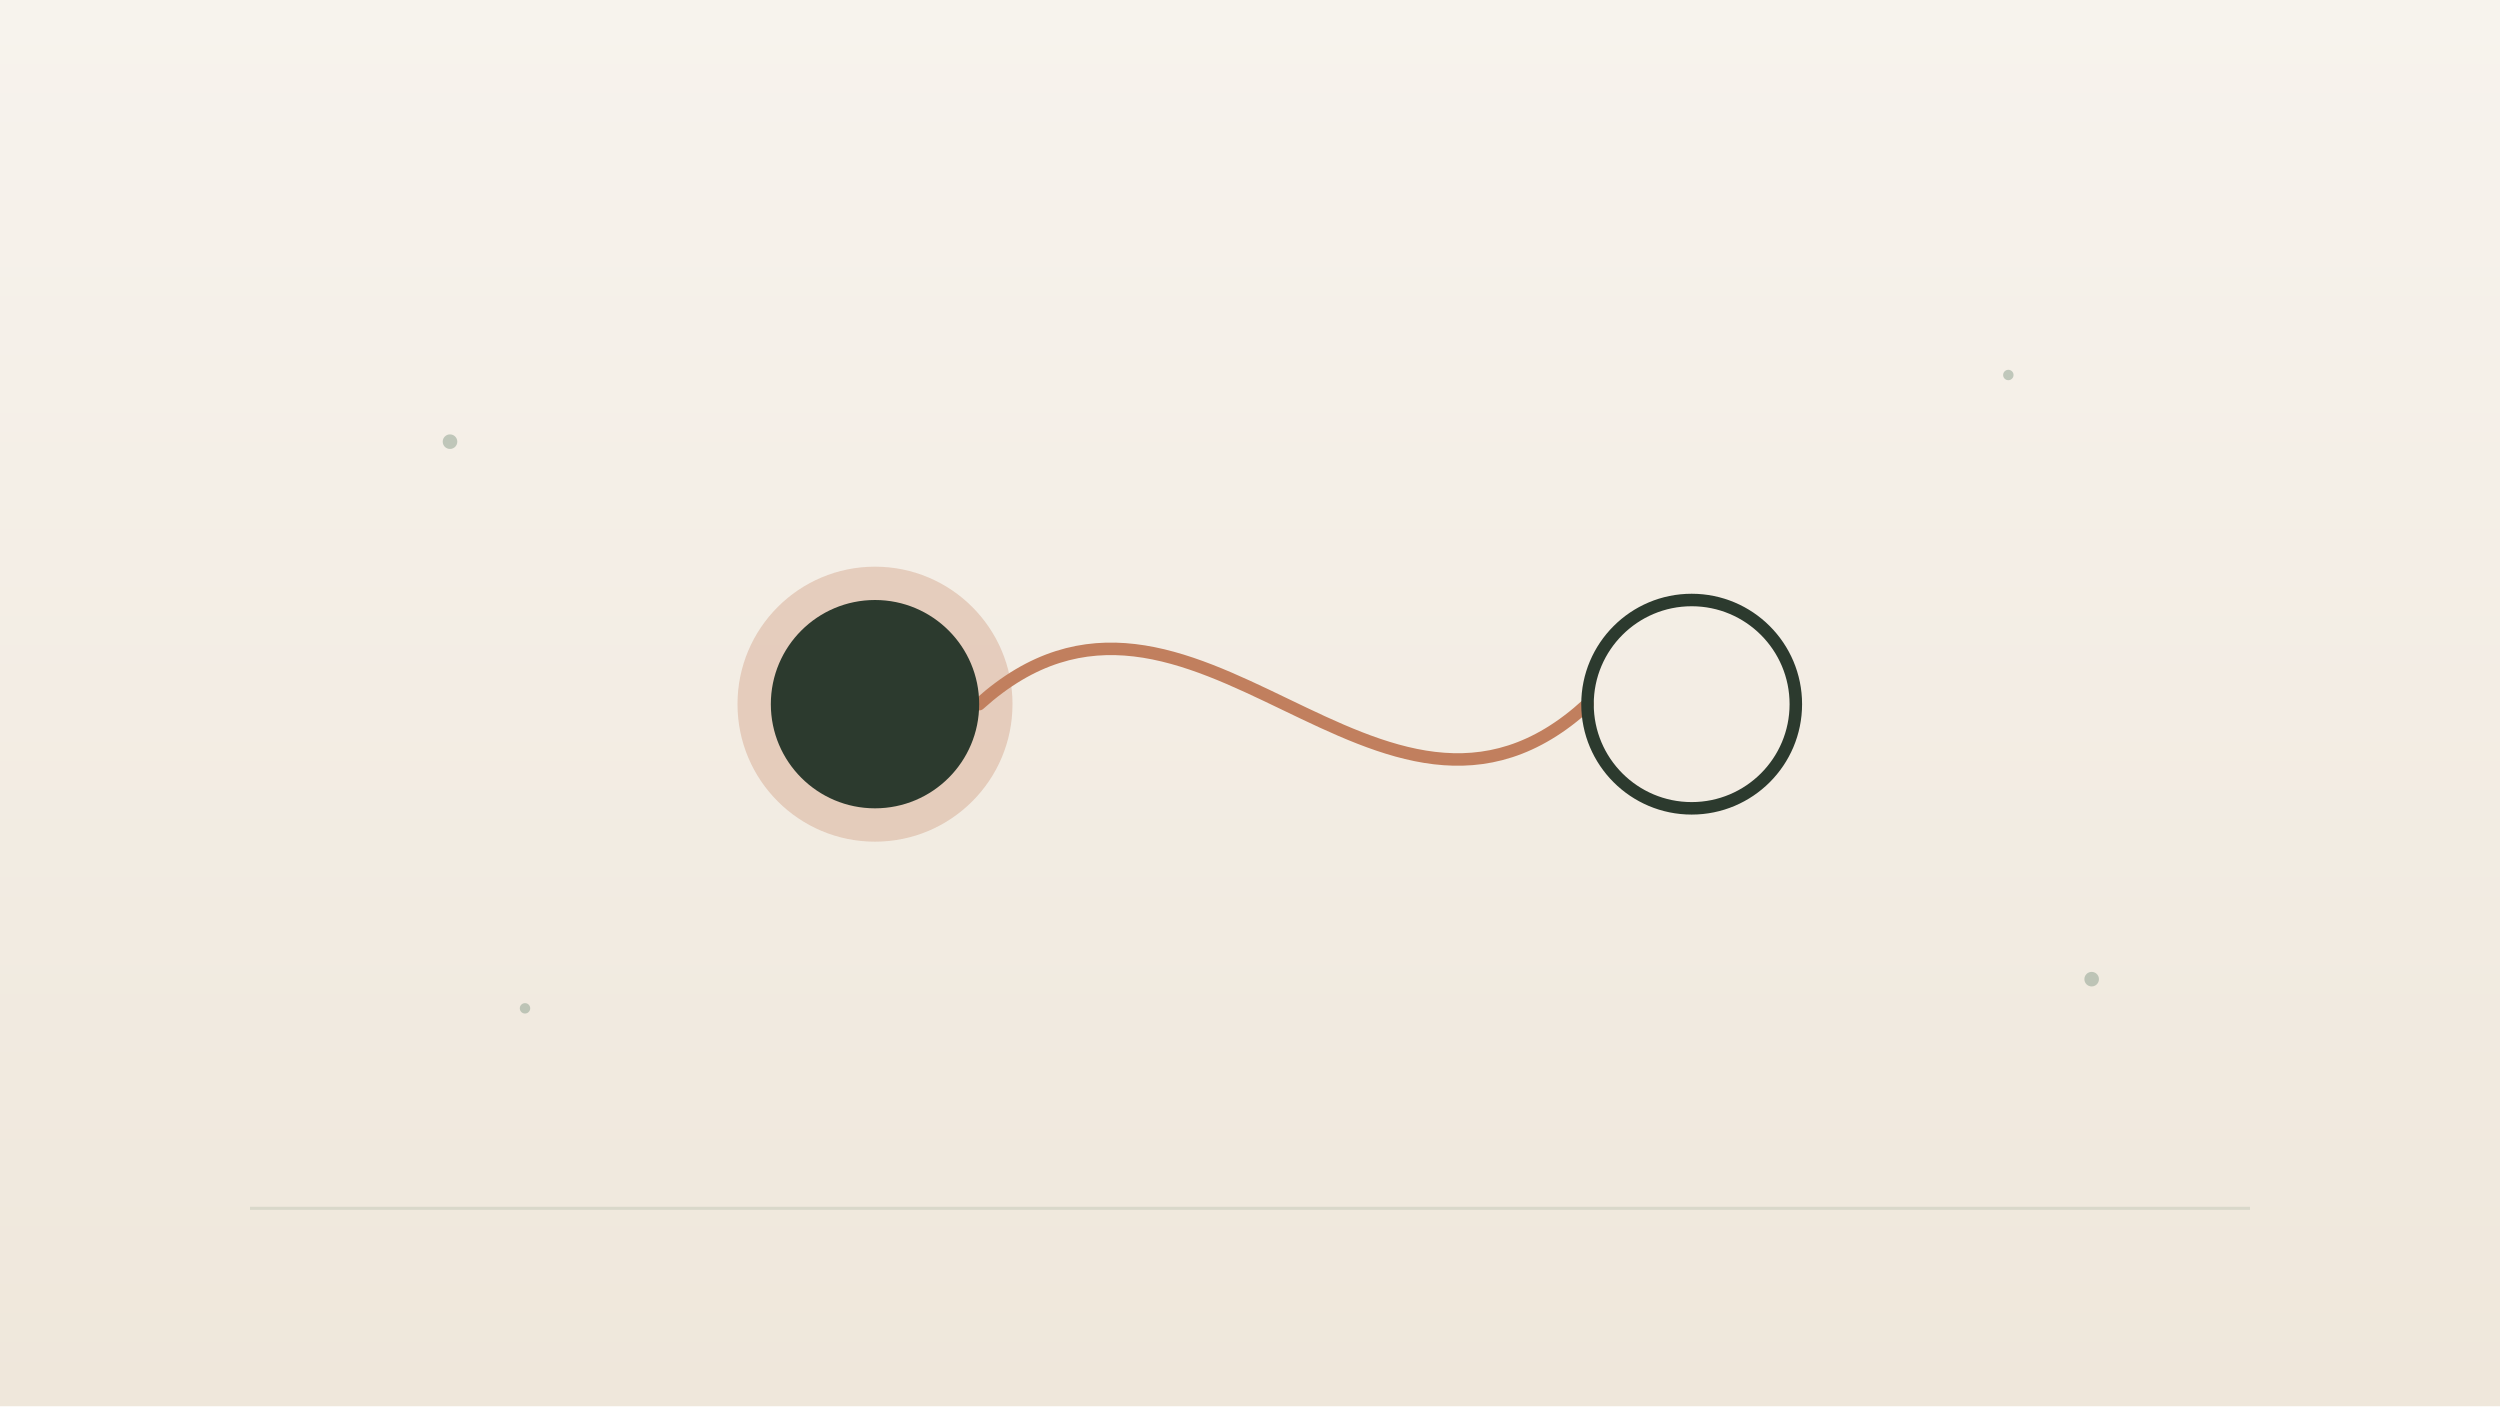
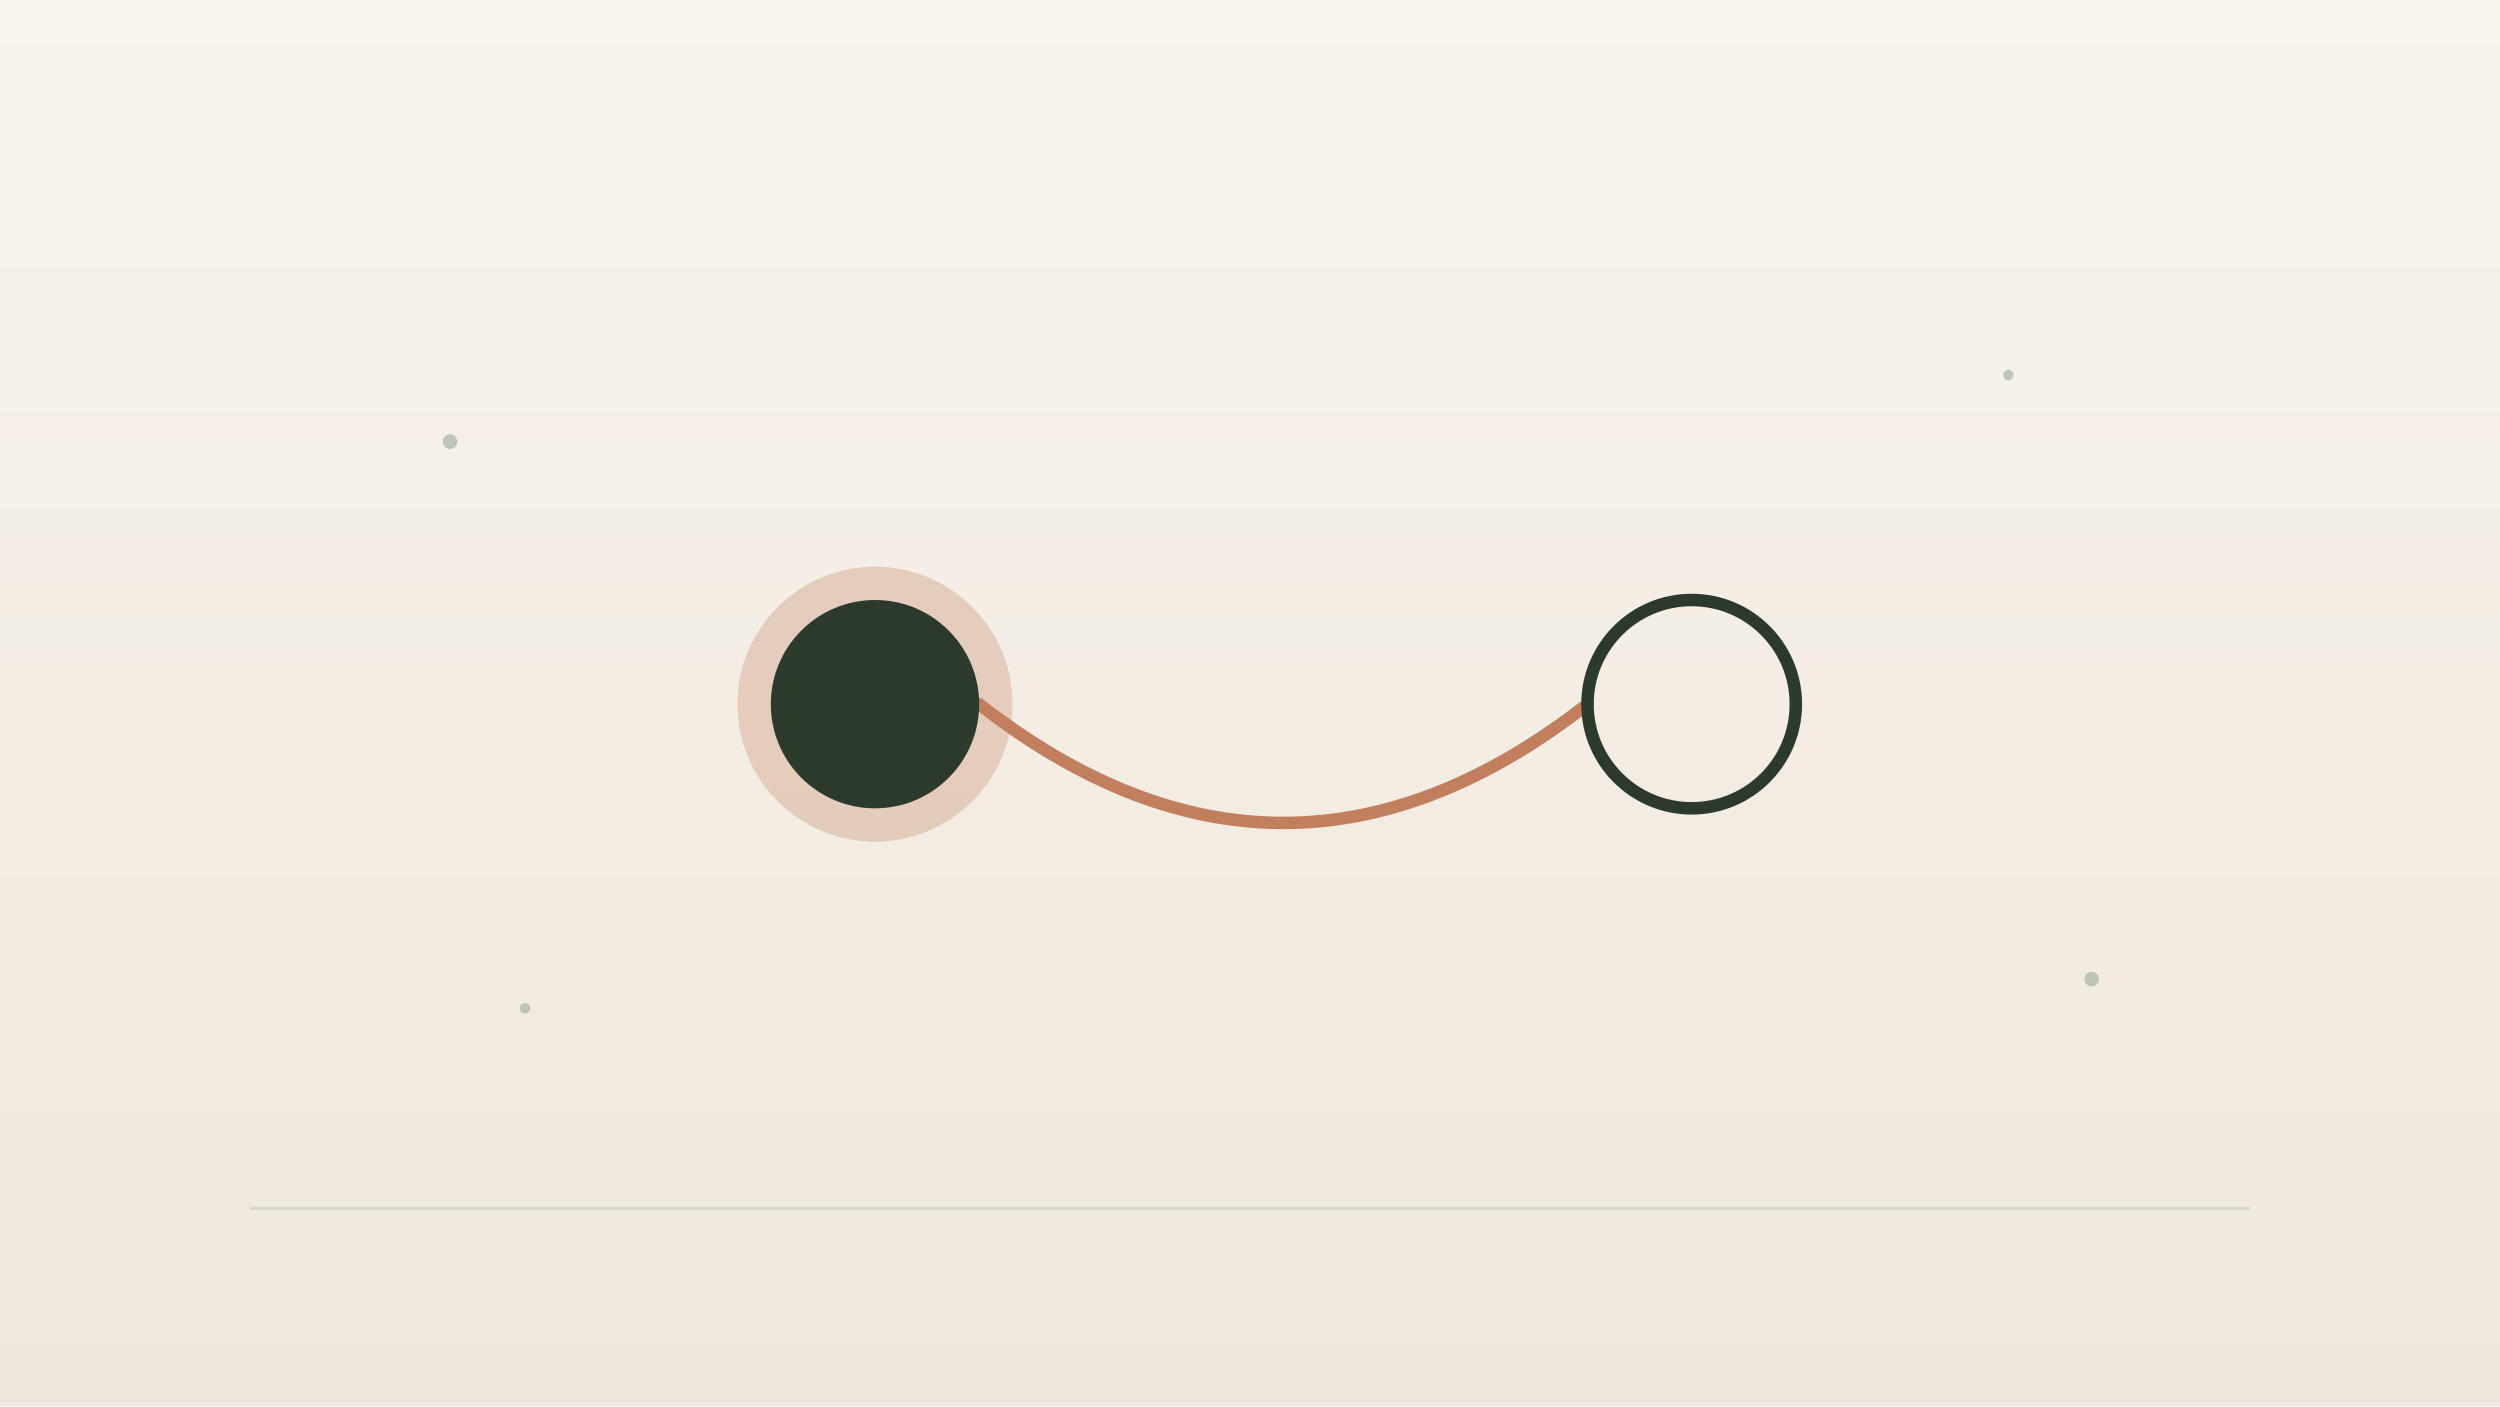
<svg xmlns="http://www.w3.org/2000/svg" viewBox="0 0 1200 675" width="1200" height="675" role="img" aria-labelledby="t">
  <defs>
    <linearGradient id="ground" x1="0" y1="0" x2="0" y2="1">
      <stop offset="0%" stop-color="#f7f3ed" />
      <stop offset="100%" stop-color="#efe7db" />
    </linearGradient>
    <style>
      /*
        The thread bows and straightens by transform rather than by animating
        the `d` attribute: CSS path animation is unsupported in Firefox, and a
        cover image that sits inert in one browser is not a cover image.
      */
      .thread { transform-origin: 616px 338px; animation: tension 5.5s ease-in-out infinite; }
      .seeker { transform-origin: 420px 338px; animation: lean 5.5s ease-in-out infinite; }
      .halo   { transform-origin: 420px 338px; animation: reach 5.5s ease-in-out infinite; }
      .steady { transform-origin: 812px 338px; animation: settle 11s ease-in-out infinite; }
+       /*
+         Slack, then taut, then slack again. Never detached.
+         Not squashed all the way to zero: the geometry degenerates near it and
+         the line renders as a row of dashes. The stroke is marked
+         non-scaling so squashing the path does not thin the line with it.
+       */
      @keyframes tension {
        0%, 100% { transform: scaleY(1); }
-         50%      { transform: scaleY(-0.55); }
+         50%      { transform: scaleY(0.12); }
      }
      @keyframes lean {
        0%, 100% { transform: translateX(0); }
        50%      { transform: translateX(14px); }
      }
      @keyframes reach {
        0%, 100% { transform: scale(1); opacity: 0.32; }
        50%      { transform: scale(1.22); opacity: 0.1; }
      }
      @keyframes settle {
        0%, 100% { transform: scale(1); }
        50%      { transform: scale(1.02); }
      }
      @media (prefers-reduced-motion: reduce) {
        .thread, .seeker, .halo, .steady { animation: none; }
      }
    </style>
  </defs>
  <rect width="1200" height="675" fill="url(#ground)" />
-   <path class="thread" d="M470 338C572 246 662 430 762 338" fill="none" stroke="#c17f5e" stroke-width="6" stroke-linecap="round" />
+   <path class="thread" d="M470 338Q616 452 762 338" fill="none" stroke="#c17f5e" stroke-width="6" stroke-linecap="round" vector-effect="non-scaling-stroke" />
  <circle class="halo" cx="420" cy="338" r="66" fill="#c17f5e" opacity="0.3" />
  <g class="seeker">
    <circle cx="420" cy="338" r="50" fill="#2c3a2e" />
  </g>
  <g class="steady">
    <circle cx="812" cy="338" r="50" fill="none" stroke="#2c3a2e" stroke-width="6" />
  </g>
  <g fill="#8a9e8c" opacity="0.5">
    <circle cx="216" cy="212" r="3.5" />
    <circle cx="1004" cy="470" r="3.5" />
    <circle cx="964" cy="180" r="2.5" />
    <circle cx="252" cy="484" r="2.5" />
  </g>
  <line x1="120" y1="580" x2="1080" y2="580" stroke="#8a9e8c" stroke-opacity="0.22" stroke-width="1.5" />
</svg>
